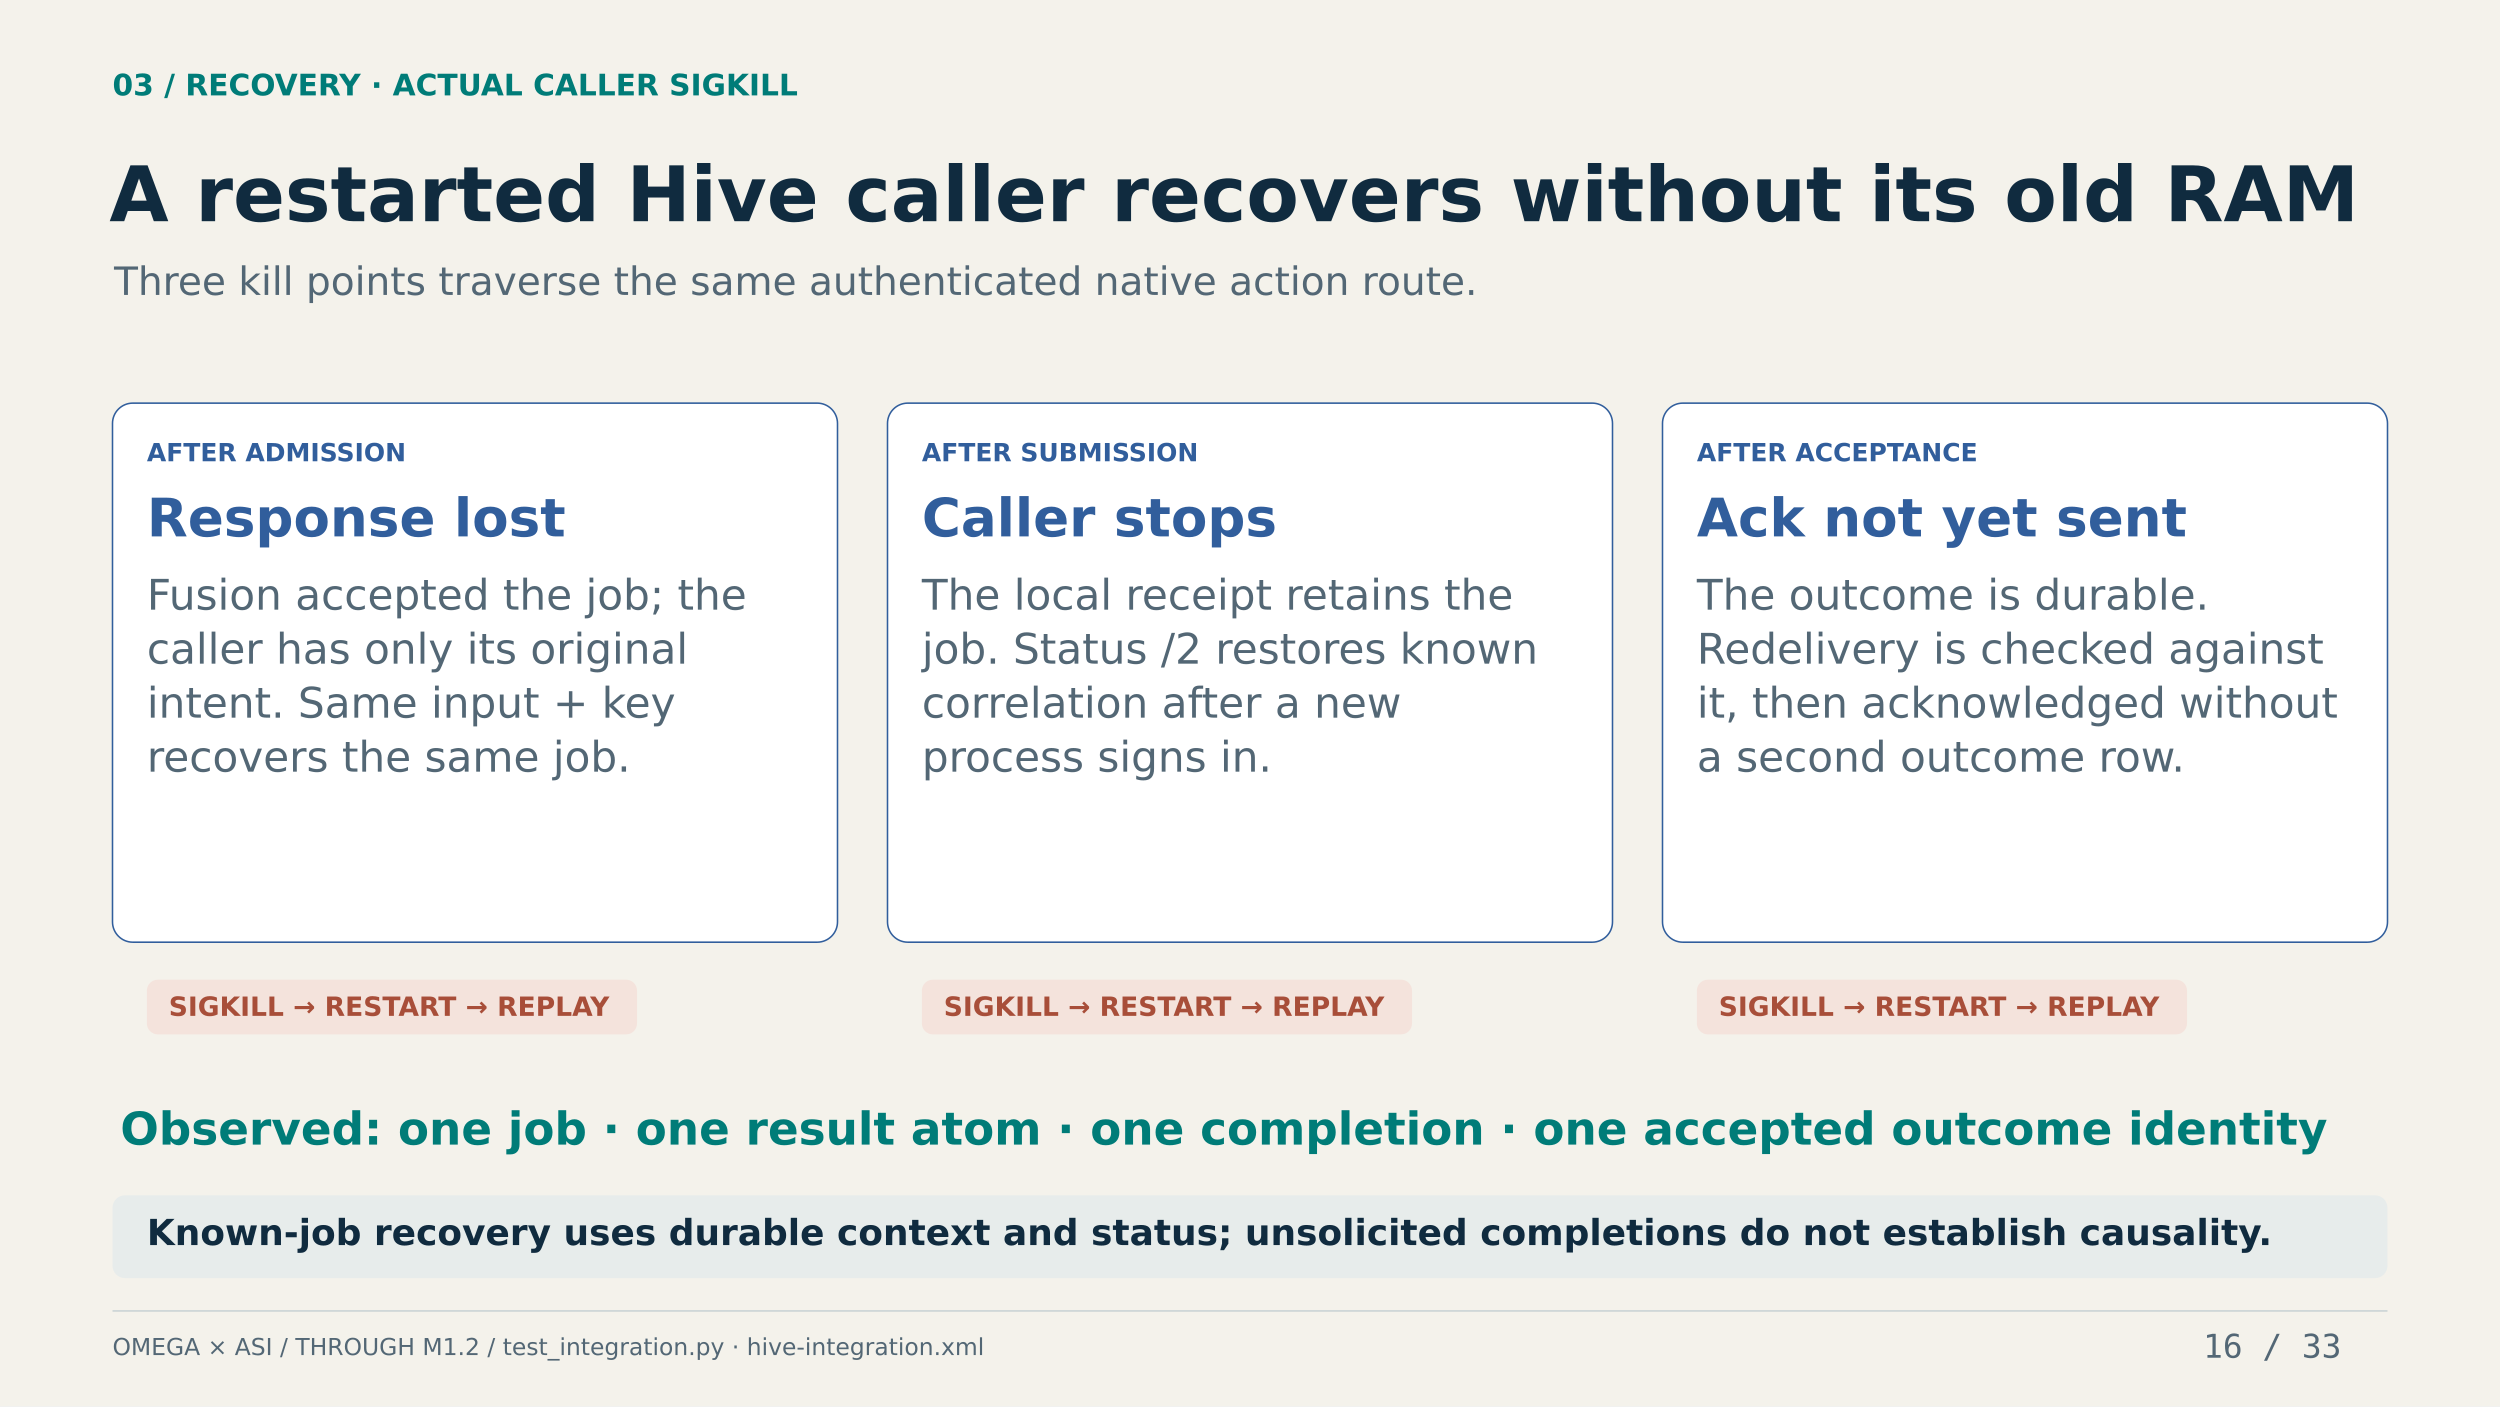
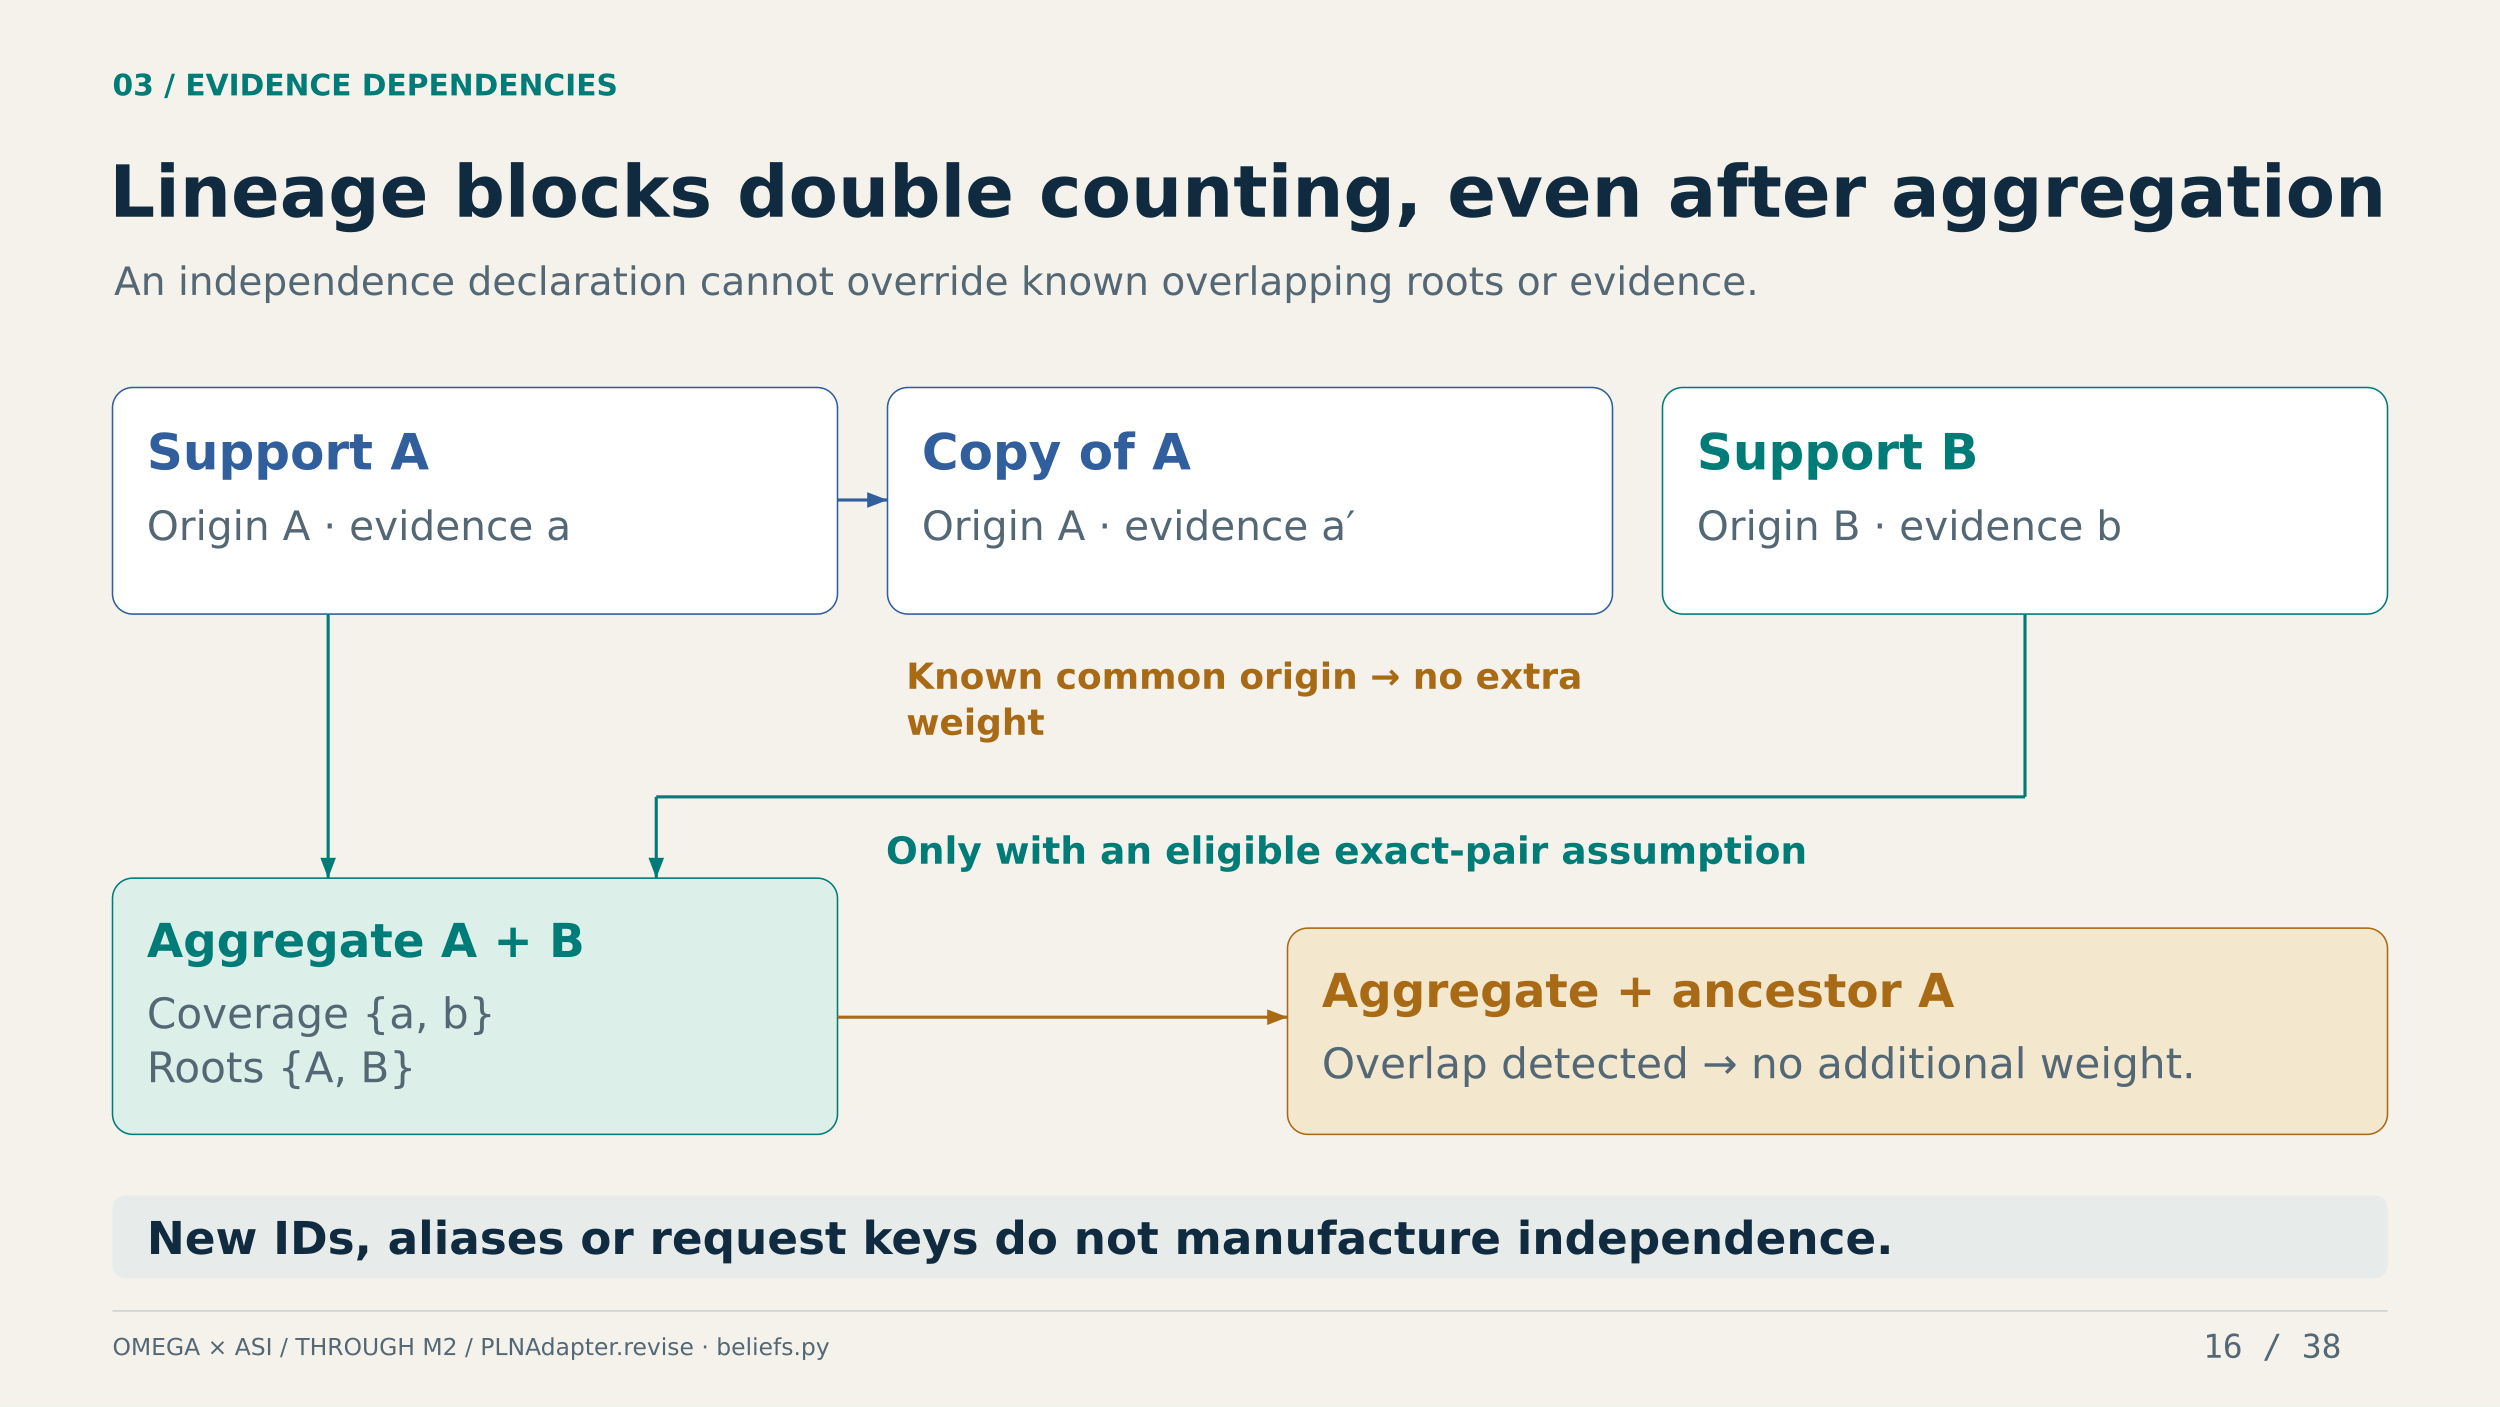
<svg xmlns="http://www.w3.org/2000/svg" width="1600" height="900" viewBox="0 0 1600 900" role="img" aria-labelledby="title desc">
  <rect width="1600" height="900" fill="#F4F2EB" />
-   <text x="72" y="61.05" font-family="DejaVu Sans" font-size="19" font-weight="700" fill="#007C78">03 / RECOVERY · ACTUAL CALLER SIGKILL</text>
-   <text x="70" y="141.55" font-family="DejaVu Sans" font-size="49" font-weight="700" fill="#102B3F">A restarted Hive caller recovers without its old RAM</text>
-   <text x="73" y="188.75" font-family="DejaVu Sans" font-size="25" font-weight="400" fill="#536775">Three kill points traverse the same authenticated native action route.</text>
-   <rect x="72" y="258" width="464" height="345" rx="13" fill="#FFFFFF" stroke="#315E9C" />
-   <text x="94" y="295.2" font-family="DejaVu Sans" font-size="16" font-weight="700" fill="#315E9C">AFTER ADMISSION</text>
-   <text x="94" y="343.3" font-family="DejaVu Sans" font-size="34" font-weight="700" fill="#315E9C">Response lost</text>
-   <text x="94" y="390.17" font-family="DejaVu Sans" font-size="27" font-weight="400" fill="#536775">Fusion accepted the job; the</text>
-   <text x="94" y="424.73" font-family="DejaVu Sans" font-size="27" font-weight="400" fill="#536775">caller has only its original</text>
-   <text x="94" y="459.29" font-family="DejaVu Sans" font-size="27" font-weight="400" fill="#536775">intent. Same input + key</text>
-   <text x="94" y="493.85" font-family="DejaVu Sans" font-size="27" font-weight="400" fill="#536775">recovers the same job.</text>
-   <rect x="94" y="627" width="313.696" height="35" rx="7" fill="#F4E3DC" />
-   <text x="108" y="650.15" font-family="DejaVu Sans" font-size="17" font-weight="700" fill="#A84E39">SIGKILL → RESTART → REPLAY</text>
-   <rect x="568" y="258" width="464" height="345" rx="13" fill="#FFFFFF" stroke="#315E9C" />
-   <text x="590" y="295.2" font-family="DejaVu Sans" font-size="16" font-weight="700" fill="#315E9C">AFTER SUBMISSION</text>
-   <text x="590" y="343.3" font-family="DejaVu Sans" font-size="34" font-weight="700" fill="#315E9C">Caller stops</text>
-   <text x="590" y="390.17" font-family="DejaVu Sans" font-size="27" font-weight="400" fill="#536775">The local receipt retains the</text>
-   <text x="590" y="424.73" font-family="DejaVu Sans" font-size="27" font-weight="400" fill="#536775">job. Status /2 restores known</text>
-   <text x="590" y="459.29" font-family="DejaVu Sans" font-size="27" font-weight="400" fill="#536775">correlation after a new</text>
-   <text x="590" y="493.85" font-family="DejaVu Sans" font-size="27" font-weight="400" fill="#536775">process signs in.</text>
-   <rect x="590" y="627" width="313.696" height="35" rx="7" fill="#F4E3DC" />
-   <text x="604" y="650.15" font-family="DejaVu Sans" font-size="17" font-weight="700" fill="#A84E39">SIGKILL → RESTART → REPLAY</text>
-   <rect x="1064" y="258" width="464" height="345" rx="13" fill="#FFFFFF" stroke="#315E9C" />
-   <text x="1086" y="295.2" font-family="DejaVu Sans" font-size="16" font-weight="700" fill="#315E9C">AFTER ACCEPTANCE</text>
-   <text x="1086" y="343.3" font-family="DejaVu Sans" font-size="34" font-weight="700" fill="#315E9C">Ack not yet sent</text>
-   <text x="1086" y="390.17" font-family="DejaVu Sans" font-size="27" font-weight="400" fill="#536775">The outcome is durable.</text>
-   <text x="1086" y="424.73" font-family="DejaVu Sans" font-size="27" font-weight="400" fill="#536775">Redelivery is checked against</text>
-   <text x="1086" y="459.29" font-family="DejaVu Sans" font-size="27" font-weight="400" fill="#536775">it, then acknowledged without</text>
-   <text x="1086" y="493.85" font-family="DejaVu Sans" font-size="27" font-weight="400" fill="#536775">a second outcome row.</text>
-   <rect x="1086" y="627" width="313.696" height="35" rx="7" fill="#F4E3DC" />
-   <text x="1100" y="650.15" font-family="DejaVu Sans" font-size="17" font-weight="700" fill="#A84E39">SIGKILL → RESTART → REPLAY</text>
-   <text x="77" y="732.55" font-family="DejaVu Sans" font-size="29" font-weight="700" fill="#007C78">Observed: one job · one result atom · one completion · one accepted outcome identity</text>
+   <text x="72" y="61.05" font-family="DejaVu Sans" font-size="19" font-weight="700" fill="#007C78">03 / EVIDENCE DEPENDENCIES</text>
+   <text x="70" y="138.7" font-family="DejaVu Sans" font-size="46" font-weight="700" fill="#102B3F">Lineage blocks double counting, even after aggregation</text>
+   <text x="73" y="188.75" font-family="DejaVu Sans" font-size="25" font-weight="400" fill="#536775">An independence declaration cannot override known overlapping roots or evidence.</text>
+   <rect x="72" y="248" width="464" height="145" rx="13" fill="#FFFFFF" stroke="#315E9C" />
+   <text x="94" y="300.4" font-family="DejaVu Sans" font-size="32" font-weight="700" fill="#315E9C">Support A</text>
+   <text x="94" y="345.66" font-family="DejaVu Sans" font-size="26" font-weight="400" fill="#536775">Origin A · evidence a</text>
+   <rect x="568" y="248" width="464" height="145" rx="13" fill="#FFFFFF" stroke="#315E9C" />
+   <text x="590" y="300.4" font-family="DejaVu Sans" font-size="32" font-weight="700" fill="#315E9C">Copy of A</text>
+   <text x="590" y="345.66" font-family="DejaVu Sans" font-size="26" font-weight="400" fill="#536775">Origin A · evidence a′</text>
+   <rect x="1064" y="248" width="464" height="145" rx="13" fill="#FFFFFF" stroke="#007C78" />
+   <text x="1086" y="300.4" font-family="DejaVu Sans" font-size="32" font-weight="700" fill="#007C78">Support B</text>
+   <text x="1086" y="345.66" font-family="DejaVu Sans" font-size="26" font-weight="400" fill="#536775">Origin B · evidence b</text>
+   <line x1="536" y1="320" x2="568" y2="320" stroke="#315E9C" stroke-width="2" />
+   <polygon points="568,320 555.0,315.0 555.0,325.0" fill="#315E9C" />
+   <text x="580" y="440.85" font-family="DejaVu Sans" font-size="23" font-weight="700" fill="#A86A15">Known common origin → no extra</text>
+   <text x="580" y="470.29" font-family="DejaVu Sans" font-size="23" font-weight="700" fill="#A86A15">weight</text>
+   <rect x="72" y="562" width="464" height="164" rx="13" fill="#DCEFE8" stroke="#007C78" />
+   <text x="94" y="612.5" font-family="DejaVu Sans" font-size="30" font-weight="700" fill="#007C78">Aggregate A + B</text>
+   <text x="94" y="658.05" font-family="DejaVu Sans" font-size="27" font-weight="400" fill="#536775">Coverage {a, b}</text>
+   <text x="94" y="692.61" font-family="DejaVu Sans" font-size="27" font-weight="400" fill="#536775">Roots {A, B}</text>
+   <line x1="210" y1="393" x2="210" y2="562" stroke="#007C78" stroke-width="2" />
+   <polygon points="210,562 215.0,549.0 205.0,549.0" fill="#007C78" />
+   <line x1="1296" y1="393" x2="1296" y2="510" stroke="#007C78" stroke-width="2" />
+   <line x1="1296" y1="510" x2="420" y2="510" stroke="#007C78" stroke-width="2" />
+   <line x1="420" y1="510" x2="420" y2="562" stroke="#007C78" stroke-width="2" />
+   <polygon points="420,562 425.0,549.0 415.0,549.0" fill="#007C78" />
+   <text x="567" y="552.8" font-family="DejaVu Sans" font-size="24" font-weight="700" fill="#007C78">Only with an eligible exact-pair assumption</text>
+   <rect x="824" y="594" width="704" height="132" rx="13" fill="#F3E7CE" stroke="#A86A15" />
+   <text x="846" y="644.5" font-family="DejaVu Sans" font-size="30" font-weight="700" fill="#A86A15">Aggregate + ancestor A</text>
+   <text x="846" y="690.05" font-family="DejaVu Sans" font-size="27" font-weight="400" fill="#536775">Overlap detected → no additional weight.</text>
+   <line x1="536" y1="651" x2="824" y2="651" stroke="#A86A15" stroke-width="2" />
+   <polygon points="824,651 811.0,646.0 811.0,656.0" fill="#A86A15" />
  <rect x="72" y="765" width="1456" height="53" rx="8" fill="#E7ECEB" />
-   <text x="94" y="796.85" font-family="DejaVu Sans" font-size="23" font-weight="700" fill="#102B3F">Known-job recovery uses durable context and status; unsolicited completions do not establish causality.</text>
+   <text x="94" y="802.55" font-family="DejaVu Sans" font-size="29" font-weight="700" fill="#102B3F">New IDs, aliases or request keys do not manufacture independence.</text>
  <line x1="72" y1="839" x2="1528" y2="839" stroke="#C9D2D4" stroke-width="1" />
-   <text x="72" y="867.25" font-family="DejaVu Sans" font-size="15" font-weight="400" fill="#536775">OMEGA × ASI / THROUGH M1.2 / test_integration.py · hive-integration.xml</text>
-   <text x="1410" y="868.95" font-family="DejaVu Sans Mono" font-size="21" font-weight="400" fill="#536775">16 / 33</text>
+   <text x="72" y="867.25" font-family="DejaVu Sans" font-size="15" font-weight="400" fill="#536775">OMEGA × ASI / THROUGH M2 / PLNAdapter.revise · beliefs.py</text>
+   <text x="1410" y="868.95" font-family="DejaVu Sans Mono" font-size="21" font-weight="400" fill="#536775">16 / 38</text>
</svg>
